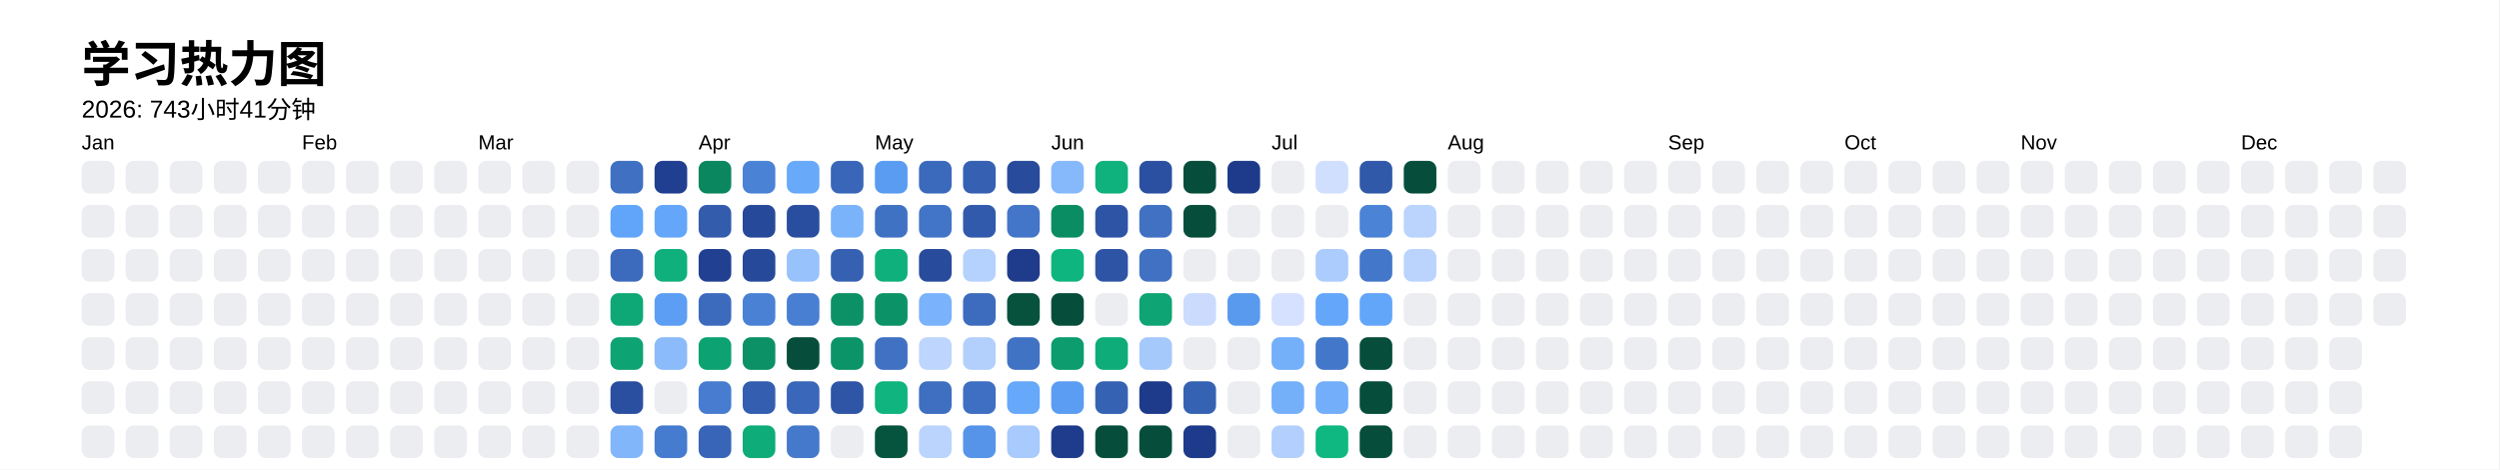
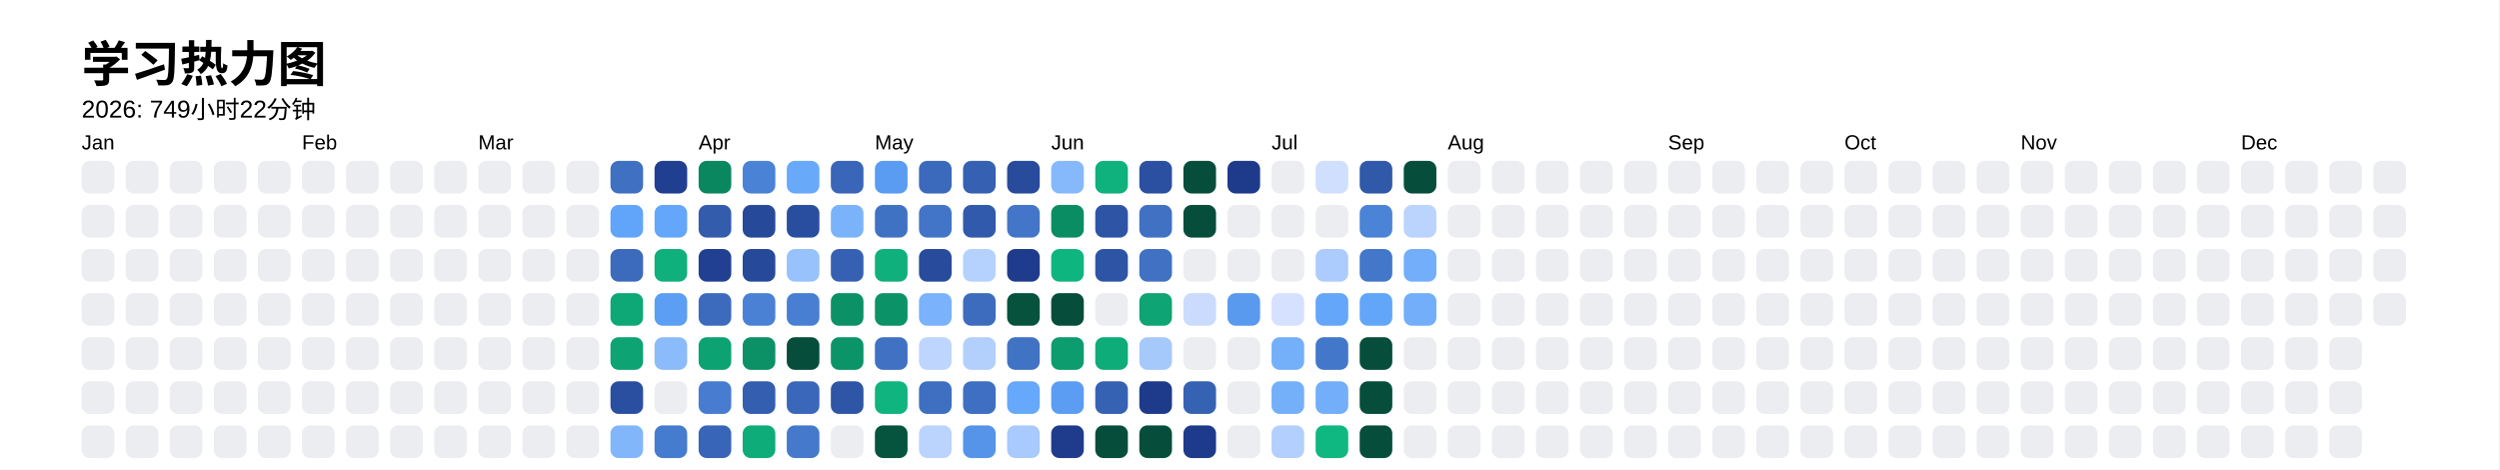
<svg xmlns="http://www.w3.org/2000/svg" style="background-color:white;" baseProfile="full" height="57.5mm" version="1.1" viewBox="0,0,306.2,57.5" width="306.2mm">
  <defs />
  <rect fill="#FFFFFF" height="57.5" width="306.2" x="0" y="0" />
  <text fill="#000000" style="font-size:6px; font-family:Arial; font-weight:bold;" x="10" y="10">学习热力图</text>
-   <text fill="#000000" style="font-size:3px; font-family:Arial;" x="10" y="14.4">2026: 743小时41分钟</text>
+   <text fill="#000000" style="font-size:3px; font-family:Arial;" x="10" y="14.4">2026: 749小时22分钟</text>
  <text fill="#000000" style="font-size:2.5px; font-family:Arial" x="10" y="18.3">Jan</text>
  <rect fill="#ebedf0" height="4" rx="1" ry="1" width="4" x="10" y="19.7" />
  <rect fill="#ebedf0" height="4" rx="1" ry="1" width="4" x="10" y="25.1" />
  <rect fill="#ebedf0" height="4" rx="1" ry="1" width="4" x="10" y="30.5" />
  <rect fill="#ebedf0" height="4" rx="1" ry="1" width="4" x="10" y="35.9" />
  <rect fill="#ebedf0" height="4" rx="1" ry="1" width="4" x="10" y="41.3" />
  <rect fill="#ebedf0" height="4" rx="1" ry="1" width="4" x="10" y="46.7" />
  <rect fill="#ebedf0" height="4" rx="1" ry="1" width="4" x="10" y="52.1" />
  <rect fill="#ebedf0" height="4" rx="1" ry="1" width="4" x="15.4" y="19.7" />
  <rect fill="#ebedf0" height="4" rx="1" ry="1" width="4" x="15.4" y="25.1" />
  <rect fill="#ebedf0" height="4" rx="1" ry="1" width="4" x="15.4" y="30.5" />
  <rect fill="#ebedf0" height="4" rx="1" ry="1" width="4" x="15.4" y="35.9" />
  <rect fill="#ebedf0" height="4" rx="1" ry="1" width="4" x="15.4" y="41.3" />
  <rect fill="#ebedf0" height="4" rx="1" ry="1" width="4" x="15.4" y="46.7" />
  <rect fill="#ebedf0" height="4" rx="1" ry="1" width="4" x="15.4" y="52.1" />
  <rect fill="#ebedf0" height="4" rx="1" ry="1" width="4" x="20.8" y="19.7" />
  <rect fill="#ebedf0" height="4" rx="1" ry="1" width="4" x="20.8" y="25.1" />
  <rect fill="#ebedf0" height="4" rx="1" ry="1" width="4" x="20.8" y="30.5" />
  <rect fill="#ebedf0" height="4" rx="1" ry="1" width="4" x="20.8" y="35.9" />
  <rect fill="#ebedf0" height="4" rx="1" ry="1" width="4" x="20.8" y="41.3" />
  <rect fill="#ebedf0" height="4" rx="1" ry="1" width="4" x="20.8" y="46.7" />
  <rect fill="#ebedf0" height="4" rx="1" ry="1" width="4" x="20.8" y="52.1" />
  <rect fill="#ebedf0" height="4" rx="1" ry="1" width="4" x="26.2" y="19.7" />
  <rect fill="#ebedf0" height="4" rx="1" ry="1" width="4" x="26.2" y="25.1" />
  <rect fill="#ebedf0" height="4" rx="1" ry="1" width="4" x="26.2" y="30.5" />
  <rect fill="#ebedf0" height="4" rx="1" ry="1" width="4" x="26.2" y="35.9" />
  <rect fill="#ebedf0" height="4" rx="1" ry="1" width="4" x="26.2" y="41.3" />
  <rect fill="#ebedf0" height="4" rx="1" ry="1" width="4" x="26.2" y="46.7" />
  <rect fill="#ebedf0" height="4" rx="1" ry="1" width="4" x="26.2" y="52.1" />
  <rect fill="#ebedf0" height="4" rx="1" ry="1" width="4" x="31.6" y="19.7" />
  <rect fill="#ebedf0" height="4" rx="1" ry="1" width="4" x="31.6" y="25.1" />
  <rect fill="#ebedf0" height="4" rx="1" ry="1" width="4" x="31.6" y="30.5" />
  <rect fill="#ebedf0" height="4" rx="1" ry="1" width="4" x="31.6" y="35.9" />
  <rect fill="#ebedf0" height="4" rx="1" ry="1" width="4" x="31.6" y="41.3" />
  <rect fill="#ebedf0" height="4" rx="1" ry="1" width="4" x="31.6" y="46.7" />
  <rect fill="#ebedf0" height="4" rx="1" ry="1" width="4" x="31.6" y="52.1" />
  <text fill="#000000" style="font-size:2.5px; font-family:Arial" x="37.0" y="18.3">Feb</text>
  <rect fill="#ebedf0" height="4" rx="1" ry="1" width="4" x="37.0" y="19.7" />
  <rect fill="#ebedf0" height="4" rx="1" ry="1" width="4" x="37.0" y="25.1" />
  <rect fill="#ebedf0" height="4" rx="1" ry="1" width="4" x="37.0" y="30.5" />
  <rect fill="#ebedf0" height="4" rx="1" ry="1" width="4" x="37.0" y="35.9" />
  <rect fill="#ebedf0" height="4" rx="1" ry="1" width="4" x="37.0" y="41.3" />
  <rect fill="#ebedf0" height="4" rx="1" ry="1" width="4" x="37.0" y="46.7" />
  <rect fill="#ebedf0" height="4" rx="1" ry="1" width="4" x="37.0" y="52.1" />
  <rect fill="#ebedf0" height="4" rx="1" ry="1" width="4" x="42.4" y="19.7" />
  <rect fill="#ebedf0" height="4" rx="1" ry="1" width="4" x="42.4" y="25.1" />
  <rect fill="#ebedf0" height="4" rx="1" ry="1" width="4" x="42.4" y="30.5" />
  <rect fill="#ebedf0" height="4" rx="1" ry="1" width="4" x="42.4" y="35.9" />
  <rect fill="#ebedf0" height="4" rx="1" ry="1" width="4" x="42.4" y="41.3" />
  <rect fill="#ebedf0" height="4" rx="1" ry="1" width="4" x="42.4" y="46.7" />
  <rect fill="#ebedf0" height="4" rx="1" ry="1" width="4" x="42.4" y="52.1" />
  <rect fill="#ebedf0" height="4" rx="1" ry="1" width="4" x="47.8" y="19.7" />
  <rect fill="#ebedf0" height="4" rx="1" ry="1" width="4" x="47.8" y="25.1" />
  <rect fill="#ebedf0" height="4" rx="1" ry="1" width="4" x="47.8" y="30.5" />
  <rect fill="#ebedf0" height="4" rx="1" ry="1" width="4" x="47.8" y="35.9" />
  <rect fill="#ebedf0" height="4" rx="1" ry="1" width="4" x="47.8" y="41.3" />
  <rect fill="#ebedf0" height="4" rx="1" ry="1" width="4" x="47.8" y="46.7" />
  <rect fill="#ebedf0" height="4" rx="1" ry="1" width="4" x="47.8" y="52.1" />
  <rect fill="#ebedf0" height="4" rx="1" ry="1" width="4" x="53.2" y="19.7" />
  <rect fill="#ebedf0" height="4" rx="1" ry="1" width="4" x="53.2" y="25.1" />
  <rect fill="#ebedf0" height="4" rx="1" ry="1" width="4" x="53.2" y="30.5" />
  <rect fill="#ebedf0" height="4" rx="1" ry="1" width="4" x="53.2" y="35.9" />
  <rect fill="#ebedf0" height="4" rx="1" ry="1" width="4" x="53.2" y="41.3" />
  <rect fill="#ebedf0" height="4" rx="1" ry="1" width="4" x="53.2" y="46.7" />
  <rect fill="#ebedf0" height="4" rx="1" ry="1" width="4" x="53.2" y="52.1" />
  <text fill="#000000" style="font-size:2.5px; font-family:Arial" x="58.6" y="18.3">Mar</text>
  <rect fill="#ebedf0" height="4" rx="1" ry="1" width="4" x="58.6" y="19.7" />
  <rect fill="#ebedf0" height="4" rx="1" ry="1" width="4" x="58.6" y="25.1" />
  <rect fill="#ebedf0" height="4" rx="1" ry="1" width="4" x="58.6" y="30.5" />
  <rect fill="#ebedf0" height="4" rx="1" ry="1" width="4" x="58.6" y="35.9" />
  <rect fill="#ebedf0" height="4" rx="1" ry="1" width="4" x="58.6" y="41.3" />
  <rect fill="#ebedf0" height="4" rx="1" ry="1" width="4" x="58.6" y="46.7" />
  <rect fill="#ebedf0" height="4" rx="1" ry="1" width="4" x="58.6" y="52.1" />
  <rect fill="#ebedf0" height="4" rx="1" ry="1" width="4" x="64" y="19.7" />
  <rect fill="#ebedf0" height="4" rx="1" ry="1" width="4" x="64" y="25.1" />
  <rect fill="#ebedf0" height="4" rx="1" ry="1" width="4" x="64" y="30.5" />
  <rect fill="#ebedf0" height="4" rx="1" ry="1" width="4" x="64" y="35.9" />
  <rect fill="#ebedf0" height="4" rx="1" ry="1" width="4" x="64" y="41.3" />
  <rect fill="#ebedf0" height="4" rx="1" ry="1" width="4" x="64" y="46.7" />
  <rect fill="#ebedf0" height="4" rx="1" ry="1" width="4" x="64" y="52.1" />
  <rect fill="#ebedf0" height="4" rx="1" ry="1" width="4" x="69.4" y="19.7" />
  <rect fill="#ebedf0" height="4" rx="1" ry="1" width="4" x="69.4" y="25.1" />
  <rect fill="#ebedf0" height="4" rx="1" ry="1" width="4" x="69.4" y="30.5" />
  <rect fill="#ebedf0" height="4" rx="1" ry="1" width="4" x="69.4" y="35.9" />
  <rect fill="#ebedf0" height="4" rx="1" ry="1" width="4" x="69.4" y="41.3" />
  <rect fill="#ebedf0" height="4" rx="1" ry="1" width="4" x="69.4" y="46.7" />
  <rect fill="#ebedf0" height="4" rx="1" ry="1" width="4" x="69.4" y="52.1" />
  <rect fill="#3f70c2" height="4" rx="1" ry="1" width="4" x="74.8" y="19.7" />
  <rect fill="#60a5fa" height="4" rx="1" ry="1" width="4" x="74.8" y="25.1" />
  <rect fill="#3c6bbd" height="4" rx="1" ry="1" width="4" x="74.8" y="30.5" />
  <rect fill="#0ea876" height="4" rx="1" ry="1" width="4" x="74.8" y="35.9" />
  <rect fill="#0ea373" height="4" rx="1" ry="1" width="4" x="74.8" y="41.3" />
  <rect fill="#2b4fa0" height="4" rx="1" ry="1" width="4" x="74.8" y="46.7" />
  <rect fill="#81b6fb" height="4" rx="1" ry="1" width="4" x="74.8" y="52.1" />
  <rect fill="#213f90" height="4" rx="1" ry="1" width="4" x="80.2" y="19.7" />
  <rect fill="#64a7fa" height="4" rx="1" ry="1" width="4" x="80.2" y="25.1" />
  <rect fill="#0fb07b" height="4" rx="1" ry="1" width="4" x="80.2" y="30.5" />
  <rect fill="#5c9ef3" height="4" rx="1" ry="1" width="4" x="80.2" y="35.9" />
  <rect fill="#8cbbfb" height="4" rx="1" ry="1" width="4" x="80.2" y="41.3" />
  <rect fill="#ebedf0" height="4" rx="1" ry="1" width="4" x="80.2" y="46.7" />
  <rect fill="#467ccf" height="4" rx="1" ry="1" width="4" x="80.2" y="52.1" />
  <text fill="#000000" style="font-size:2.5px; font-family:Arial" x="85.6" y="18.3">Apr</text>
  <rect fill="#0b8760" height="4" rx="1" ry="1" width="4" x="85.6" y="19.7" />
  <rect fill="#335cad" height="4" rx="1" ry="1" width="4" x="85.6" y="25.1" />
  <rect fill="#224091" height="4" rx="1" ry="1" width="4" x="85.6" y="30.5" />
  <rect fill="#3c6bbe" height="4" rx="1" ry="1" width="4" x="85.6" y="35.9" />
  <rect fill="#0da272" height="4" rx="1" ry="1" width="4" x="85.6" y="41.3" />
  <rect fill="#477cd0" height="4" rx="1" ry="1" width="4" x="85.6" y="46.7" />
  <rect fill="#3865b7" height="4" rx="1" ry="1" width="4" x="85.6" y="52.1" />
  <rect fill="#4a82d5" height="4" rx="1" ry="1" width="4" x="91" y="19.7" />
  <rect fill="#274999" height="4" rx="1" ry="1" width="4" x="91" y="25.1" />
  <rect fill="#27499a" height="4" rx="1" ry="1" width="4" x="91" y="30.5" />
  <rect fill="#4a81d5" height="4" rx="1" ry="1" width="4" x="91" y="35.9" />
  <rect fill="#0c9167" height="4" rx="1" ry="1" width="4" x="91" y="41.3" />
  <rect fill="#345fb0" height="4" rx="1" ry="1" width="4" x="91" y="46.7" />
  <rect fill="#0eac79" height="4" rx="1" ry="1" width="4" x="91" y="52.1" />
  <rect fill="#68a9fa" height="4" rx="1" ry="1" width="4" x="96.4" y="19.7" />
  <rect fill="#2a4e9f" height="4" rx="1" ry="1" width="4" x="96.4" y="25.1" />
  <rect fill="#98c2fc" height="4" rx="1" ry="1" width="4" x="96.4" y="30.5" />
  <rect fill="#487fd2" height="4" rx="1" ry="1" width="4" x="96.4" y="35.9" />
  <rect fill="#064e3b" height="4" rx="1" ry="1" width="4" x="96.4" y="41.3" />
  <rect fill="#3a67ba" height="4" rx="1" ry="1" width="4" x="96.4" y="46.7" />
  <rect fill="#4579cc" height="4" rx="1" ry="1" width="4" x="96.4" y="52.1" />
  <rect fill="#3966b8" height="4" rx="1" ry="1" width="4" x="101.8" y="19.7" />
  <rect fill="#7bb3fb" height="4" rx="1" ry="1" width="4" x="101.8" y="25.1" />
  <rect fill="#3661b3" height="4" rx="1" ry="1" width="4" x="101.8" y="30.5" />
  <rect fill="#0c9167" height="4" rx="1" ry="1" width="4" x="101.8" y="35.9" />
  <rect fill="#0c9469" height="4" rx="1" ry="1" width="4" x="101.8" y="41.3" />
  <rect fill="#2e55a6" height="4" rx="1" ry="1" width="4" x="101.8" y="46.7" />
  <rect fill="#ebedf0" height="4" rx="1" ry="1" width="4" x="101.8" y="52.1" />
  <text fill="#000000" style="font-size:2.5px; font-family:Arial" x="107.2" y="18.3">May</text>
  <rect fill="#5a9cf1" height="4" rx="1" ry="1" width="4" x="107.2" y="19.7" />
  <rect fill="#4072c4" height="4" rx="1" ry="1" width="4" x="107.2" y="25.1" />
  <rect fill="#0fb07b" height="4" rx="1" ry="1" width="4" x="107.2" y="30.5" />
  <rect fill="#0c9267" height="4" rx="1" ry="1" width="4" x="107.2" y="35.9" />
  <rect fill="#4071c3" height="4" rx="1" ry="1" width="4" x="107.2" y="41.3" />
  <rect fill="#0fb47e" height="4" rx="1" ry="1" width="4" x="107.2" y="46.7" />
  <rect fill="#06533e" height="4" rx="1" ry="1" width="4" x="107.2" y="52.1" />
  <rect fill="#3b6abc" height="4" rx="1" ry="1" width="4" x="112.6" y="19.7" />
  <rect fill="#4275c8" height="4" rx="1" ry="1" width="4" x="112.6" y="25.1" />
  <rect fill="#284b9c" height="4" rx="1" ry="1" width="4" x="112.6" y="30.5" />
  <rect fill="#7ab2fb" height="4" rx="1" ry="1" width="4" x="112.6" y="35.9" />
  <rect fill="#bed5fd" height="4" rx="1" ry="1" width="4" x="112.6" y="41.3" />
  <rect fill="#3e6fc1" height="4" rx="1" ry="1" width="4" x="112.6" y="46.7" />
  <rect fill="#bbd4fd" height="4" rx="1" ry="1" width="4" x="112.6" y="52.1" />
  <rect fill="#3661b3" height="4" rx="1" ry="1" width="4" x="118" y="19.7" />
  <rect fill="#325aac" height="4" rx="1" ry="1" width="4" x="118" y="25.1" />
  <rect fill="#b5d1fd" height="4" rx="1" ry="1" width="4" x="118" y="30.5" />
  <rect fill="#3d6cbe" height="4" rx="1" ry="1" width="4" x="118" y="35.9" />
  <rect fill="#b3d0fd" height="4" rx="1" ry="1" width="4" x="118" y="41.3" />
  <rect fill="#3f6fc2" height="4" rx="1" ry="1" width="4" x="118" y="46.7" />
  <rect fill="#5694e9" height="4" rx="1" ry="1" width="4" x="118" y="52.1" />
  <rect fill="#284b9c" height="4" rx="1" ry="1" width="4" x="123.4" y="19.7" />
  <rect fill="#4376c9" height="4" rx="1" ry="1" width="4" x="123.4" y="25.1" />
  <rect fill="#1f3b8b" height="4" rx="1" ry="1" width="4" x="123.4" y="30.5" />
  <rect fill="#06523d" height="4" rx="1" ry="1" width="4" x="123.4" y="35.9" />
  <rect fill="#4173c5" height="4" rx="1" ry="1" width="4" x="123.4" y="41.3" />
  <rect fill="#66a8fa" height="4" rx="1" ry="1" width="4" x="123.4" y="46.7" />
  <rect fill="#a8cafc" height="4" rx="1" ry="1" width="4" x="123.4" y="52.1" />
  <text fill="#000000" style="font-size:2.5px; font-family:Arial" x="128.8" y="18.3">Jun</text>
  <rect fill="#86b9fb" height="4" rx="1" ry="1" width="4" x="128.8" y="19.7" />
  <rect fill="#0b8d64" height="4" rx="1" ry="1" width="4" x="128.8" y="25.1" />
  <rect fill="#0fb57e" height="4" rx="1" ry="1" width="4" x="128.8" y="30.5" />
  <rect fill="#064e3b" height="4" rx="1" ry="1" width="4" x="128.8" y="35.9" />
  <rect fill="#0d9c6e" height="4" rx="1" ry="1" width="4" x="128.8" y="41.3" />
  <rect fill="#5b9df2" height="4" rx="1" ry="1" width="4" x="128.8" y="46.7" />
  <rect fill="#1f3c8c" height="4" rx="1" ry="1" width="4" x="128.8" y="52.1" />
  <rect fill="#0fb17c" height="4" rx="1" ry="1" width="4" x="134.2" y="19.7" />
  <rect fill="#2e54a5" height="4" rx="1" ry="1" width="4" x="134.2" y="25.1" />
  <rect fill="#2e54a6" height="4" rx="1" ry="1" width="4" x="134.2" y="30.5" />
  <rect fill="#ebedf0" height="4" rx="1" ry="1" width="4" x="134.2" y="35.9" />
  <rect fill="#0eac78" height="4" rx="1" ry="1" width="4" x="134.2" y="41.3" />
  <rect fill="#3662b4" height="4" rx="1" ry="1" width="4" x="134.2" y="46.7" />
  <rect fill="#064e3b" height="4" rx="1" ry="1" width="4" x="134.2" y="52.1" />
  <rect fill="#2c50a1" height="4" rx="1" ry="1" width="4" x="139.6" y="19.7" />
  <rect fill="#4071c3" height="4" rx="1" ry="1" width="4" x="139.6" y="25.1" />
  <rect fill="#4071c3" height="4" rx="1" ry="1" width="4" x="139.6" y="30.5" />
  <rect fill="#0ea473" height="4" rx="1" ry="1" width="4" x="139.6" y="35.9" />
  <rect fill="#a6c9fc" height="4" rx="1" ry="1" width="4" x="139.6" y="41.3" />
  <rect fill="#1e3a8a" height="4" rx="1" ry="1" width="4" x="139.6" y="46.7" />
  <rect fill="#064e3b" height="4" rx="1" ry="1" width="4" x="139.6" y="52.1" />
  <rect fill="#064e3b" height="4" rx="1" ry="1" width="4" x="145" y="19.7" />
  <rect fill="#064e3b" height="4" rx="1" ry="1" width="4" x="145" y="25.1" />
  <rect fill="#ebedf0" height="4" rx="1" ry="1" width="4" x="145" y="30.5" />
  <rect fill="#cadbfe" height="4" rx="1" ry="1" width="4" x="145" y="35.9" />
  <rect fill="#ebedf0" height="4" rx="1" ry="1" width="4" x="145" y="41.3" />
  <rect fill="#3662b4" height="4" rx="1" ry="1" width="4" x="145" y="46.7" />
  <rect fill="#1e3b8b" height="4" rx="1" ry="1" width="4" x="145" y="52.1" />
  <rect fill="#1e3b8b" height="4" rx="1" ry="1" width="4" x="150.4" y="19.7" />
  <rect fill="#ebedf0" height="4" rx="1" ry="1" width="4" x="150.4" y="25.1" />
  <rect fill="#ebedf0" height="4" rx="1" ry="1" width="4" x="150.4" y="30.5" />
  <rect fill="#599aef" height="4" rx="1" ry="1" width="4" x="150.4" y="35.9" />
  <rect fill="#ebedf0" height="4" rx="1" ry="1" width="4" x="150.4" y="41.3" />
  <rect fill="#ebedf0" height="4" rx="1" ry="1" width="4" x="150.4" y="46.7" />
  <rect fill="#ebedf0" height="4" rx="1" ry="1" width="4" x="150.4" y="52.1" />
  <text fill="#000000" style="font-size:2.5px; font-family:Arial" x="155.8" y="18.3">Jul</text>
  <rect fill="#ebedf0" height="4" rx="1" ry="1" width="4" x="155.8" y="19.7" />
  <rect fill="#ebedf0" height="4" rx="1" ry="1" width="4" x="155.8" y="25.1" />
  <rect fill="#ebedf0" height="4" rx="1" ry="1" width="4" x="155.8" y="30.5" />
  <rect fill="#d5e1fe" height="4" rx="1" ry="1" width="4" x="155.8" y="35.9" />
  <rect fill="#74affa" height="4" rx="1" ry="1" width="4" x="155.8" y="41.3" />
  <rect fill="#74affa" height="4" rx="1" ry="1" width="4" x="155.8" y="46.7" />
  <rect fill="#b3cffd" height="4" rx="1" ry="1" width="4" x="155.8" y="52.1" />
  <rect fill="#d0dffe" height="4" rx="1" ry="1" width="4" x="161.2" y="19.7" />
  <rect fill="#ebedf0" height="4" rx="1" ry="1" width="4" x="161.2" y="25.1" />
  <rect fill="#acccfd" height="4" rx="1" ry="1" width="4" x="161.2" y="30.5" />
  <rect fill="#63a6fa" height="4" rx="1" ry="1" width="4" x="161.2" y="35.9" />
  <rect fill="#4377ca" height="4" rx="1" ry="1" width="4" x="161.2" y="41.3" />
  <rect fill="#72aefa" height="4" rx="1" ry="1" width="4" x="161.2" y="46.7" />
  <rect fill="#0fb880" height="4" rx="1" ry="1" width="4" x="161.2" y="52.1" />
  <rect fill="#3159aa" height="4" rx="1" ry="1" width="4" x="166.6" y="19.7" />
  <rect fill="#4b83d7" height="4" rx="1" ry="1" width="4" x="166.6" y="25.1" />
  <rect fill="#4377ca" height="4" rx="1" ry="1" width="4" x="166.6" y="30.5" />
  <rect fill="#62a6fa" height="4" rx="1" ry="1" width="4" x="166.6" y="35.9" />
  <rect fill="#064e3b" height="4" rx="1" ry="1" width="4" x="166.6" y="41.3" />
  <rect fill="#064e3b" height="4" rx="1" ry="1" width="4" x="166.6" y="46.7" />
  <rect fill="#064e3b" height="4" rx="1" ry="1" width="4" x="166.6" y="52.1" />
  <rect fill="#064e3b" height="4" rx="1" ry="1" width="4" x="172" y="19.7" />
  <rect fill="#bbd4fd" height="4" rx="1" ry="1" width="4" x="172" y="25.1" />
-   <rect fill="#bbd4fd" height="4" rx="1" ry="1" width="4" x="172" y="30.5" />
-   <rect fill="#ebedf0" height="4" rx="1" ry="1" width="4" x="172" y="35.9" />
+   <rect fill="#72aefa" height="4" rx="1" ry="1" width="4" x="172" y="30.5" />
+   <rect fill="#72aefa" height="4" rx="1" ry="1" width="4" x="172" y="35.9" />
  <rect fill="#ebedf0" height="4" rx="1" ry="1" width="4" x="172" y="41.3" />
  <rect fill="#ebedf0" height="4" rx="1" ry="1" width="4" x="172" y="46.7" />
  <rect fill="#ebedf0" height="4" rx="1" ry="1" width="4" x="172" y="52.1" />
  <text fill="#000000" style="font-size:2.5px; font-family:Arial" x="177.4" y="18.3">Aug</text>
  <rect fill="#ebedf0" height="4" rx="1" ry="1" width="4" x="177.4" y="19.7" />
  <rect fill="#ebedf0" height="4" rx="1" ry="1" width="4" x="177.4" y="25.1" />
  <rect fill="#ebedf0" height="4" rx="1" ry="1" width="4" x="177.4" y="30.5" />
  <rect fill="#ebedf0" height="4" rx="1" ry="1" width="4" x="177.4" y="35.9" />
  <rect fill="#ebedf0" height="4" rx="1" ry="1" width="4" x="177.4" y="41.3" />
  <rect fill="#ebedf0" height="4" rx="1" ry="1" width="4" x="177.4" y="46.7" />
  <rect fill="#ebedf0" height="4" rx="1" ry="1" width="4" x="177.4" y="52.1" />
  <rect fill="#ebedf0" height="4" rx="1" ry="1" width="4" x="182.8" y="19.7" />
  <rect fill="#ebedf0" height="4" rx="1" ry="1" width="4" x="182.8" y="25.1" />
  <rect fill="#ebedf0" height="4" rx="1" ry="1" width="4" x="182.8" y="30.5" />
  <rect fill="#ebedf0" height="4" rx="1" ry="1" width="4" x="182.8" y="35.9" />
  <rect fill="#ebedf0" height="4" rx="1" ry="1" width="4" x="182.8" y="41.3" />
  <rect fill="#ebedf0" height="4" rx="1" ry="1" width="4" x="182.8" y="46.7" />
  <rect fill="#ebedf0" height="4" rx="1" ry="1" width="4" x="182.8" y="52.1" />
  <rect fill="#ebedf0" height="4" rx="1" ry="1" width="4" x="188.2" y="19.7" />
  <rect fill="#ebedf0" height="4" rx="1" ry="1" width="4" x="188.2" y="25.1" />
  <rect fill="#ebedf0" height="4" rx="1" ry="1" width="4" x="188.2" y="30.5" />
  <rect fill="#ebedf0" height="4" rx="1" ry="1" width="4" x="188.2" y="35.9" />
  <rect fill="#ebedf0" height="4" rx="1" ry="1" width="4" x="188.2" y="41.3" />
  <rect fill="#ebedf0" height="4" rx="1" ry="1" width="4" x="188.2" y="46.7" />
  <rect fill="#ebedf0" height="4" rx="1" ry="1" width="4" x="188.2" y="52.1" />
  <rect fill="#ebedf0" height="4" rx="1" ry="1" width="4" x="193.6" y="19.7" />
  <rect fill="#ebedf0" height="4" rx="1" ry="1" width="4" x="193.6" y="25.1" />
  <rect fill="#ebedf0" height="4" rx="1" ry="1" width="4" x="193.6" y="30.5" />
  <rect fill="#ebedf0" height="4" rx="1" ry="1" width="4" x="193.6" y="35.9" />
  <rect fill="#ebedf0" height="4" rx="1" ry="1" width="4" x="193.6" y="41.3" />
  <rect fill="#ebedf0" height="4" rx="1" ry="1" width="4" x="193.6" y="46.7" />
  <rect fill="#ebedf0" height="4" rx="1" ry="1" width="4" x="193.6" y="52.1" />
  <rect fill="#ebedf0" height="4" rx="1" ry="1" width="4" x="199" y="19.7" />
  <rect fill="#ebedf0" height="4" rx="1" ry="1" width="4" x="199" y="25.1" />
  <rect fill="#ebedf0" height="4" rx="1" ry="1" width="4" x="199" y="30.5" />
  <rect fill="#ebedf0" height="4" rx="1" ry="1" width="4" x="199" y="35.9" />
  <rect fill="#ebedf0" height="4" rx="1" ry="1" width="4" x="199" y="41.3" />
  <rect fill="#ebedf0" height="4" rx="1" ry="1" width="4" x="199" y="46.7" />
  <rect fill="#ebedf0" height="4" rx="1" ry="1" width="4" x="199" y="52.1" />
  <text fill="#000000" style="font-size:2.5px; font-family:Arial" x="204.4" y="18.3">Sep</text>
  <rect fill="#ebedf0" height="4" rx="1" ry="1" width="4" x="204.4" y="19.7" />
  <rect fill="#ebedf0" height="4" rx="1" ry="1" width="4" x="204.4" y="25.1" />
  <rect fill="#ebedf0" height="4" rx="1" ry="1" width="4" x="204.4" y="30.5" />
  <rect fill="#ebedf0" height="4" rx="1" ry="1" width="4" x="204.4" y="35.9" />
  <rect fill="#ebedf0" height="4" rx="1" ry="1" width="4" x="204.4" y="41.3" />
  <rect fill="#ebedf0" height="4" rx="1" ry="1" width="4" x="204.4" y="46.7" />
  <rect fill="#ebedf0" height="4" rx="1" ry="1" width="4" x="204.4" y="52.1" />
  <rect fill="#ebedf0" height="4" rx="1" ry="1" width="4" x="209.8" y="19.7" />
  <rect fill="#ebedf0" height="4" rx="1" ry="1" width="4" x="209.8" y="25.1" />
  <rect fill="#ebedf0" height="4" rx="1" ry="1" width="4" x="209.8" y="30.5" />
  <rect fill="#ebedf0" height="4" rx="1" ry="1" width="4" x="209.8" y="35.9" />
  <rect fill="#ebedf0" height="4" rx="1" ry="1" width="4" x="209.8" y="41.3" />
  <rect fill="#ebedf0" height="4" rx="1" ry="1" width="4" x="209.8" y="46.7" />
  <rect fill="#ebedf0" height="4" rx="1" ry="1" width="4" x="209.8" y="52.1" />
  <rect fill="#ebedf0" height="4" rx="1" ry="1" width="4" x="215.2" y="19.7" />
  <rect fill="#ebedf0" height="4" rx="1" ry="1" width="4" x="215.2" y="25.1" />
  <rect fill="#ebedf0" height="4" rx="1" ry="1" width="4" x="215.2" y="30.5" />
  <rect fill="#ebedf0" height="4" rx="1" ry="1" width="4" x="215.2" y="35.9" />
  <rect fill="#ebedf0" height="4" rx="1" ry="1" width="4" x="215.2" y="41.3" />
  <rect fill="#ebedf0" height="4" rx="1" ry="1" width="4" x="215.2" y="46.7" />
  <rect fill="#ebedf0" height="4" rx="1" ry="1" width="4" x="215.2" y="52.1" />
  <rect fill="#ebedf0" height="4" rx="1" ry="1" width="4" x="220.6" y="19.7" />
  <rect fill="#ebedf0" height="4" rx="1" ry="1" width="4" x="220.6" y="25.1" />
  <rect fill="#ebedf0" height="4" rx="1" ry="1" width="4" x="220.6" y="30.5" />
  <rect fill="#ebedf0" height="4" rx="1" ry="1" width="4" x="220.6" y="35.9" />
  <rect fill="#ebedf0" height="4" rx="1" ry="1" width="4" x="220.6" y="41.3" />
  <rect fill="#ebedf0" height="4" rx="1" ry="1" width="4" x="220.6" y="46.7" />
  <rect fill="#ebedf0" height="4" rx="1" ry="1" width="4" x="220.6" y="52.1" />
  <text fill="#000000" style="font-size:2.5px; font-family:Arial" x="226" y="18.3">Oct</text>
  <rect fill="#ebedf0" height="4" rx="1" ry="1" width="4" x="226" y="19.7" />
  <rect fill="#ebedf0" height="4" rx="1" ry="1" width="4" x="226" y="25.1" />
  <rect fill="#ebedf0" height="4" rx="1" ry="1" width="4" x="226" y="30.5" />
  <rect fill="#ebedf0" height="4" rx="1" ry="1" width="4" x="226" y="35.9" />
  <rect fill="#ebedf0" height="4" rx="1" ry="1" width="4" x="226" y="41.3" />
  <rect fill="#ebedf0" height="4" rx="1" ry="1" width="4" x="226" y="46.7" />
  <rect fill="#ebedf0" height="4" rx="1" ry="1" width="4" x="226" y="52.1" />
  <rect fill="#ebedf0" height="4" rx="1" ry="1" width="4" x="231.4" y="19.7" />
  <rect fill="#ebedf0" height="4" rx="1" ry="1" width="4" x="231.4" y="25.1" />
  <rect fill="#ebedf0" height="4" rx="1" ry="1" width="4" x="231.4" y="30.5" />
  <rect fill="#ebedf0" height="4" rx="1" ry="1" width="4" x="231.4" y="35.9" />
  <rect fill="#ebedf0" height="4" rx="1" ry="1" width="4" x="231.4" y="41.3" />
  <rect fill="#ebedf0" height="4" rx="1" ry="1" width="4" x="231.4" y="46.7" />
  <rect fill="#ebedf0" height="4" rx="1" ry="1" width="4" x="231.4" y="52.1" />
  <rect fill="#ebedf0" height="4" rx="1" ry="1" width="4" x="236.8" y="19.7" />
  <rect fill="#ebedf0" height="4" rx="1" ry="1" width="4" x="236.8" y="25.1" />
  <rect fill="#ebedf0" height="4" rx="1" ry="1" width="4" x="236.8" y="30.5" />
  <rect fill="#ebedf0" height="4" rx="1" ry="1" width="4" x="236.8" y="35.9" />
  <rect fill="#ebedf0" height="4" rx="1" ry="1" width="4" x="236.8" y="41.3" />
  <rect fill="#ebedf0" height="4" rx="1" ry="1" width="4" x="236.8" y="46.7" />
  <rect fill="#ebedf0" height="4" rx="1" ry="1" width="4" x="236.8" y="52.1" />
  <rect fill="#ebedf0" height="4" rx="1" ry="1" width="4" x="242.2" y="19.7" />
  <rect fill="#ebedf0" height="4" rx="1" ry="1" width="4" x="242.2" y="25.1" />
  <rect fill="#ebedf0" height="4" rx="1" ry="1" width="4" x="242.2" y="30.5" />
  <rect fill="#ebedf0" height="4" rx="1" ry="1" width="4" x="242.2" y="35.9" />
  <rect fill="#ebedf0" height="4" rx="1" ry="1" width="4" x="242.2" y="41.3" />
  <rect fill="#ebedf0" height="4" rx="1" ry="1" width="4" x="242.2" y="46.7" />
  <rect fill="#ebedf0" height="4" rx="1" ry="1" width="4" x="242.2" y="52.1" />
  <text fill="#000000" style="font-size:2.5px; font-family:Arial" x="247.6" y="18.3">Nov</text>
  <rect fill="#ebedf0" height="4" rx="1" ry="1" width="4" x="247.6" y="19.7" />
  <rect fill="#ebedf0" height="4" rx="1" ry="1" width="4" x="247.6" y="25.1" />
  <rect fill="#ebedf0" height="4" rx="1" ry="1" width="4" x="247.6" y="30.5" />
  <rect fill="#ebedf0" height="4" rx="1" ry="1" width="4" x="247.6" y="35.9" />
  <rect fill="#ebedf0" height="4" rx="1" ry="1" width="4" x="247.6" y="41.3" />
  <rect fill="#ebedf0" height="4" rx="1" ry="1" width="4" x="247.6" y="46.7" />
  <rect fill="#ebedf0" height="4" rx="1" ry="1" width="4" x="247.6" y="52.1" />
  <rect fill="#ebedf0" height="4" rx="1" ry="1" width="4" x="253" y="19.7" />
  <rect fill="#ebedf0" height="4" rx="1" ry="1" width="4" x="253" y="25.1" />
  <rect fill="#ebedf0" height="4" rx="1" ry="1" width="4" x="253" y="30.5" />
  <rect fill="#ebedf0" height="4" rx="1" ry="1" width="4" x="253" y="35.9" />
  <rect fill="#ebedf0" height="4" rx="1" ry="1" width="4" x="253" y="41.3" />
  <rect fill="#ebedf0" height="4" rx="1" ry="1" width="4" x="253" y="46.7" />
  <rect fill="#ebedf0" height="4" rx="1" ry="1" width="4" x="253" y="52.1" />
  <rect fill="#ebedf0" height="4" rx="1" ry="1" width="4" x="258.4" y="19.7" />
  <rect fill="#ebedf0" height="4" rx="1" ry="1" width="4" x="258.4" y="25.1" />
  <rect fill="#ebedf0" height="4" rx="1" ry="1" width="4" x="258.4" y="30.5" />
  <rect fill="#ebedf0" height="4" rx="1" ry="1" width="4" x="258.4" y="35.9" />
  <rect fill="#ebedf0" height="4" rx="1" ry="1" width="4" x="258.4" y="41.3" />
  <rect fill="#ebedf0" height="4" rx="1" ry="1" width="4" x="258.4" y="46.7" />
  <rect fill="#ebedf0" height="4" rx="1" ry="1" width="4" x="258.4" y="52.1" />
  <rect fill="#ebedf0" height="4" rx="1" ry="1" width="4" x="263.8" y="19.7" />
  <rect fill="#ebedf0" height="4" rx="1" ry="1" width="4" x="263.8" y="25.1" />
  <rect fill="#ebedf0" height="4" rx="1" ry="1" width="4" x="263.8" y="30.5" />
  <rect fill="#ebedf0" height="4" rx="1" ry="1" width="4" x="263.8" y="35.9" />
  <rect fill="#ebedf0" height="4" rx="1" ry="1" width="4" x="263.8" y="41.3" />
  <rect fill="#ebedf0" height="4" rx="1" ry="1" width="4" x="263.8" y="46.7" />
  <rect fill="#ebedf0" height="4" rx="1" ry="1" width="4" x="263.8" y="52.1" />
  <rect fill="#ebedf0" height="4" rx="1" ry="1" width="4" x="269.2" y="19.7" />
  <rect fill="#ebedf0" height="4" rx="1" ry="1" width="4" x="269.2" y="25.1" />
  <rect fill="#ebedf0" height="4" rx="1" ry="1" width="4" x="269.2" y="30.5" />
  <rect fill="#ebedf0" height="4" rx="1" ry="1" width="4" x="269.2" y="35.9" />
  <rect fill="#ebedf0" height="4" rx="1" ry="1" width="4" x="269.2" y="41.3" />
  <rect fill="#ebedf0" height="4" rx="1" ry="1" width="4" x="269.2" y="46.7" />
  <rect fill="#ebedf0" height="4" rx="1" ry="1" width="4" x="269.2" y="52.1" />
  <text fill="#000000" style="font-size:2.5px; font-family:Arial" x="274.6" y="18.3">Dec</text>
  <rect fill="#ebedf0" height="4" rx="1" ry="1" width="4" x="274.6" y="19.7" />
  <rect fill="#ebedf0" height="4" rx="1" ry="1" width="4" x="274.6" y="25.1" />
  <rect fill="#ebedf0" height="4" rx="1" ry="1" width="4" x="274.6" y="30.5" />
  <rect fill="#ebedf0" height="4" rx="1" ry="1" width="4" x="274.6" y="35.9" />
  <rect fill="#ebedf0" height="4" rx="1" ry="1" width="4" x="274.6" y="41.3" />
  <rect fill="#ebedf0" height="4" rx="1" ry="1" width="4" x="274.6" y="46.7" />
  <rect fill="#ebedf0" height="4" rx="1" ry="1" width="4" x="274.6" y="52.1" />
  <rect fill="#ebedf0" height="4" rx="1" ry="1" width="4" x="280" y="19.7" />
  <rect fill="#ebedf0" height="4" rx="1" ry="1" width="4" x="280" y="25.1" />
  <rect fill="#ebedf0" height="4" rx="1" ry="1" width="4" x="280" y="30.5" />
  <rect fill="#ebedf0" height="4" rx="1" ry="1" width="4" x="280" y="35.9" />
  <rect fill="#ebedf0" height="4" rx="1" ry="1" width="4" x="280" y="41.3" />
  <rect fill="#ebedf0" height="4" rx="1" ry="1" width="4" x="280" y="46.7" />
  <rect fill="#ebedf0" height="4" rx="1" ry="1" width="4" x="280" y="52.1" />
  <rect fill="#ebedf0" height="4" rx="1" ry="1" width="4" x="285.4" y="19.7" />
  <rect fill="#ebedf0" height="4" rx="1" ry="1" width="4" x="285.4" y="25.1" />
  <rect fill="#ebedf0" height="4" rx="1" ry="1" width="4" x="285.4" y="30.5" />
  <rect fill="#ebedf0" height="4" rx="1" ry="1" width="4" x="285.4" y="35.9" />
  <rect fill="#ebedf0" height="4" rx="1" ry="1" width="4" x="285.4" y="41.3" />
  <rect fill="#ebedf0" height="4" rx="1" ry="1" width="4" x="285.4" y="46.7" />
  <rect fill="#ebedf0" height="4" rx="1" ry="1" width="4" x="285.4" y="52.1" />
  <rect fill="#ebedf0" height="4" rx="1" ry="1" width="4" x="290.8" y="19.7" />
  <rect fill="#ebedf0" height="4" rx="1" ry="1" width="4" x="290.8" y="25.1" />
  <rect fill="#ebedf0" height="4" rx="1" ry="1" width="4" x="290.8" y="30.5" />
  <rect fill="#ebedf0" height="4" rx="1" ry="1" width="4" x="290.8" y="35.9" />
</svg>
